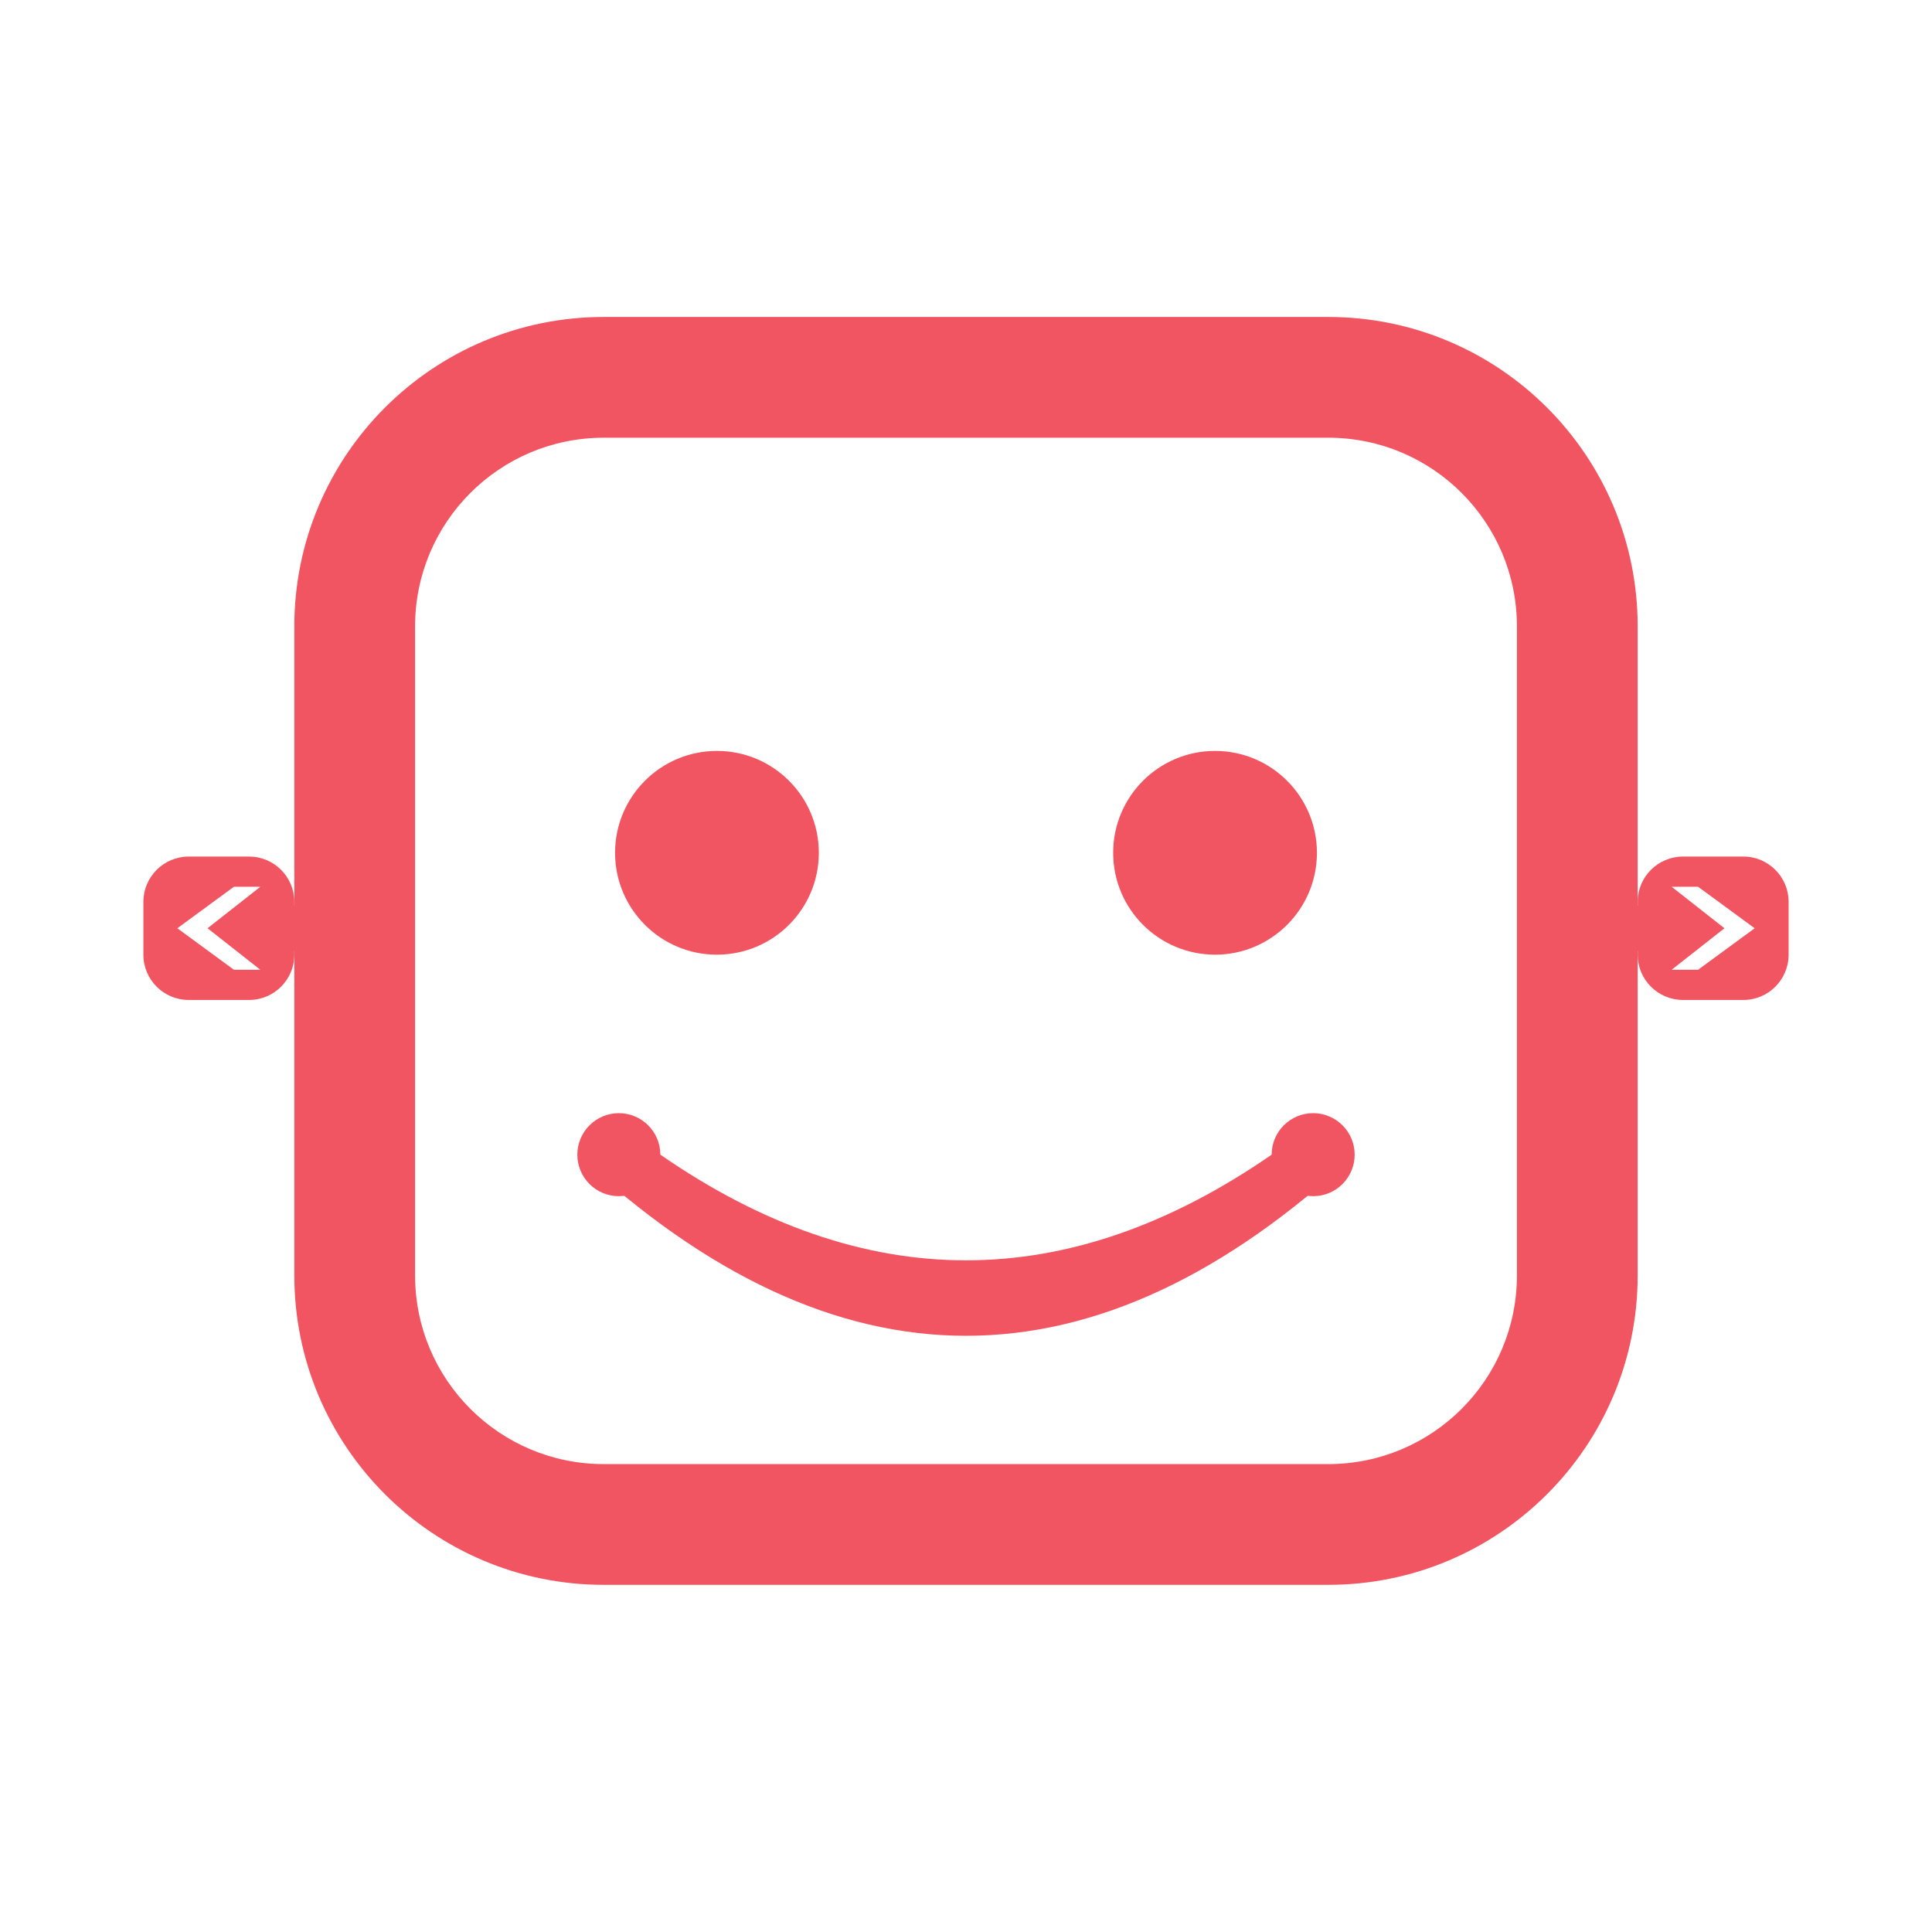
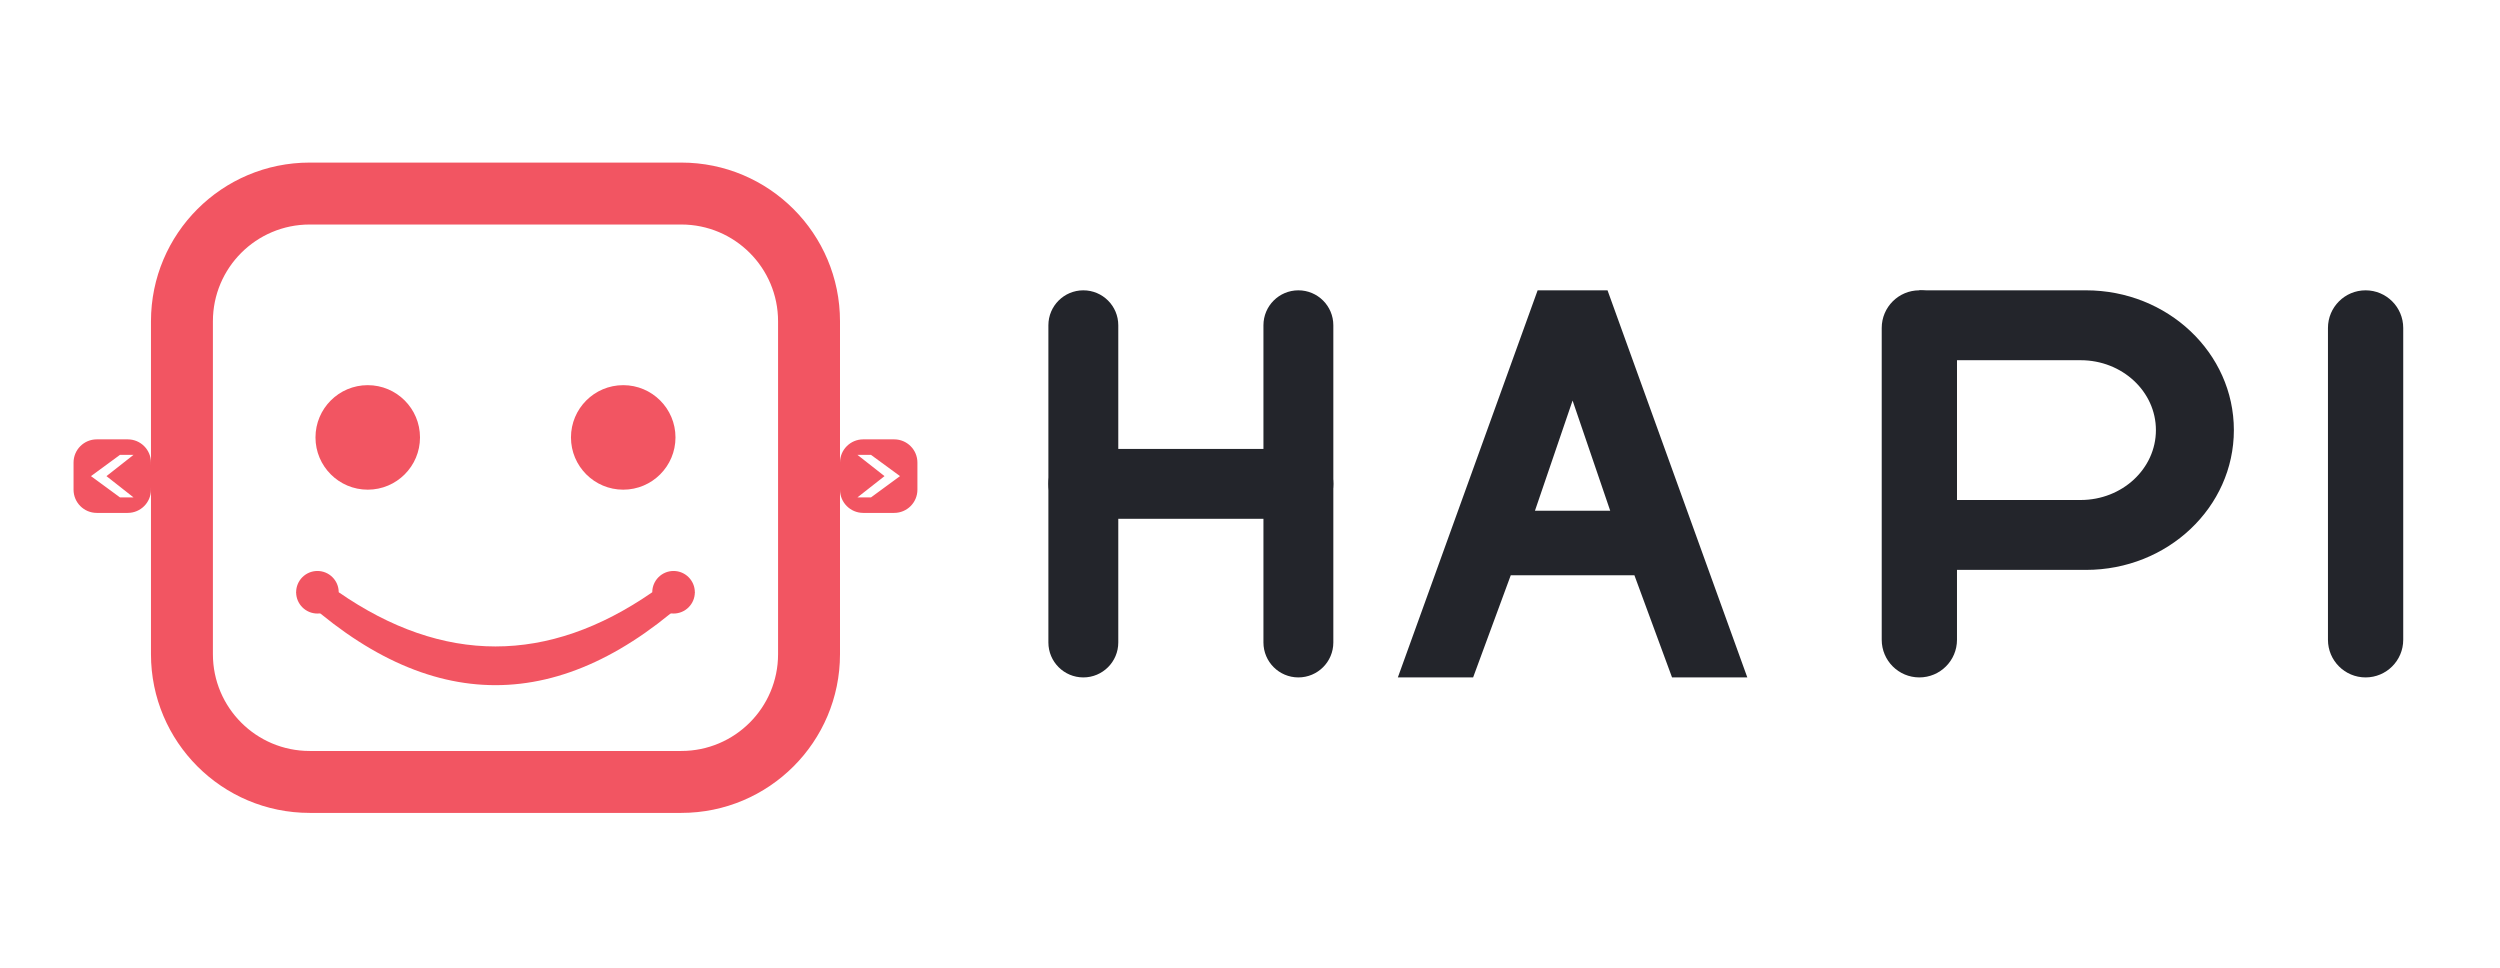
- <svg xmlns="http://www.w3.org/2000/svg" width="512" height="512" viewBox="0 0 512 512" role="img" aria-labelledby="title">
-   <g fill="#F25562">
+ <svg xmlns="http://www.w3.org/2000/svg" width="930" height="360" viewBox="0 0 930 360" role="img" aria-labelledby="title">
+   <g transform="scale(.72)" fill="#F25562">
    <rect x="72" y="240" width="24" height="12" rx="6" />
    <rect x="416" y="240" width="24" height="12" rx="6" />
    <path fill-rule="evenodd" d="M50 227H66A12 12 0 0 1 78 239V253A12 12 0 0 1 66 265H50A12 12 0 0 1 38 253V239A12 12 0 0 1 50 227ZM62 235L47 246L62 257H69L55 246L69 235Z" />
    <path transform="translate(512 0) scale(-1 1)" fill-rule="evenodd" d="M50 227H66A12 12 0 0 1 78 239V253A12 12 0 0 1 66 265H50A12 12 0 0 1 38 253V239A12 12 0 0 1 50 227ZM62 235L47 246L62 257H69L55 246L69 235Z" />
    <path fill-rule="evenodd" d="M160 84H352A82 82 0 0 1 434 166V338A82 82 0 0 1 352 420H160A82 82 0 0 1 78 338V166A82 82 0 0 1 160 84ZM160 116H352A50 50 0 0 1 402 166V338A50 50 0 0 1 352 388H160A50 50 0 0 1 110 338V166A50 50 0 0 1 160 116Z" />
    <circle cx="190" cy="226" r="27" />
    <circle cx="322" cy="226" r="27" />
    <path d="M153 306Q256 402 359 306L337 306Q256 362 175 306Z" />
    <circle cx="164" cy="306" r="11" />
    <circle cx="348" cy="306" r="11" />
  </g>
+   <g fill="#23252B">
+     <rect x="390" y="108" width="26" height="144" rx="13" />
+     <rect x="470" y="108" width="26" height="144" rx="13" />
+     <rect x="390" y="167" width="106" height="26" rx="13" />
+     <path d="M520 252L572 108H598L650 252H622L608 214H562L548 252ZM571 190H599L585 149Z" fill-rule="evenodd" />
+     <rect x="700" y="108" width="28" height="144" rx="14" />
+     <path fill-rule="evenodd" d="M714 108H776A55 52 0 0 1 831 160A55 52 0 0 1 776 212H714ZM728 134H774A28 26 0 0 1 802 160A28 26 0 0 1 774 186H728Z" />
+     <rect x="866" y="108" width="28" height="144" rx="14" />
+   </g>
</svg>
